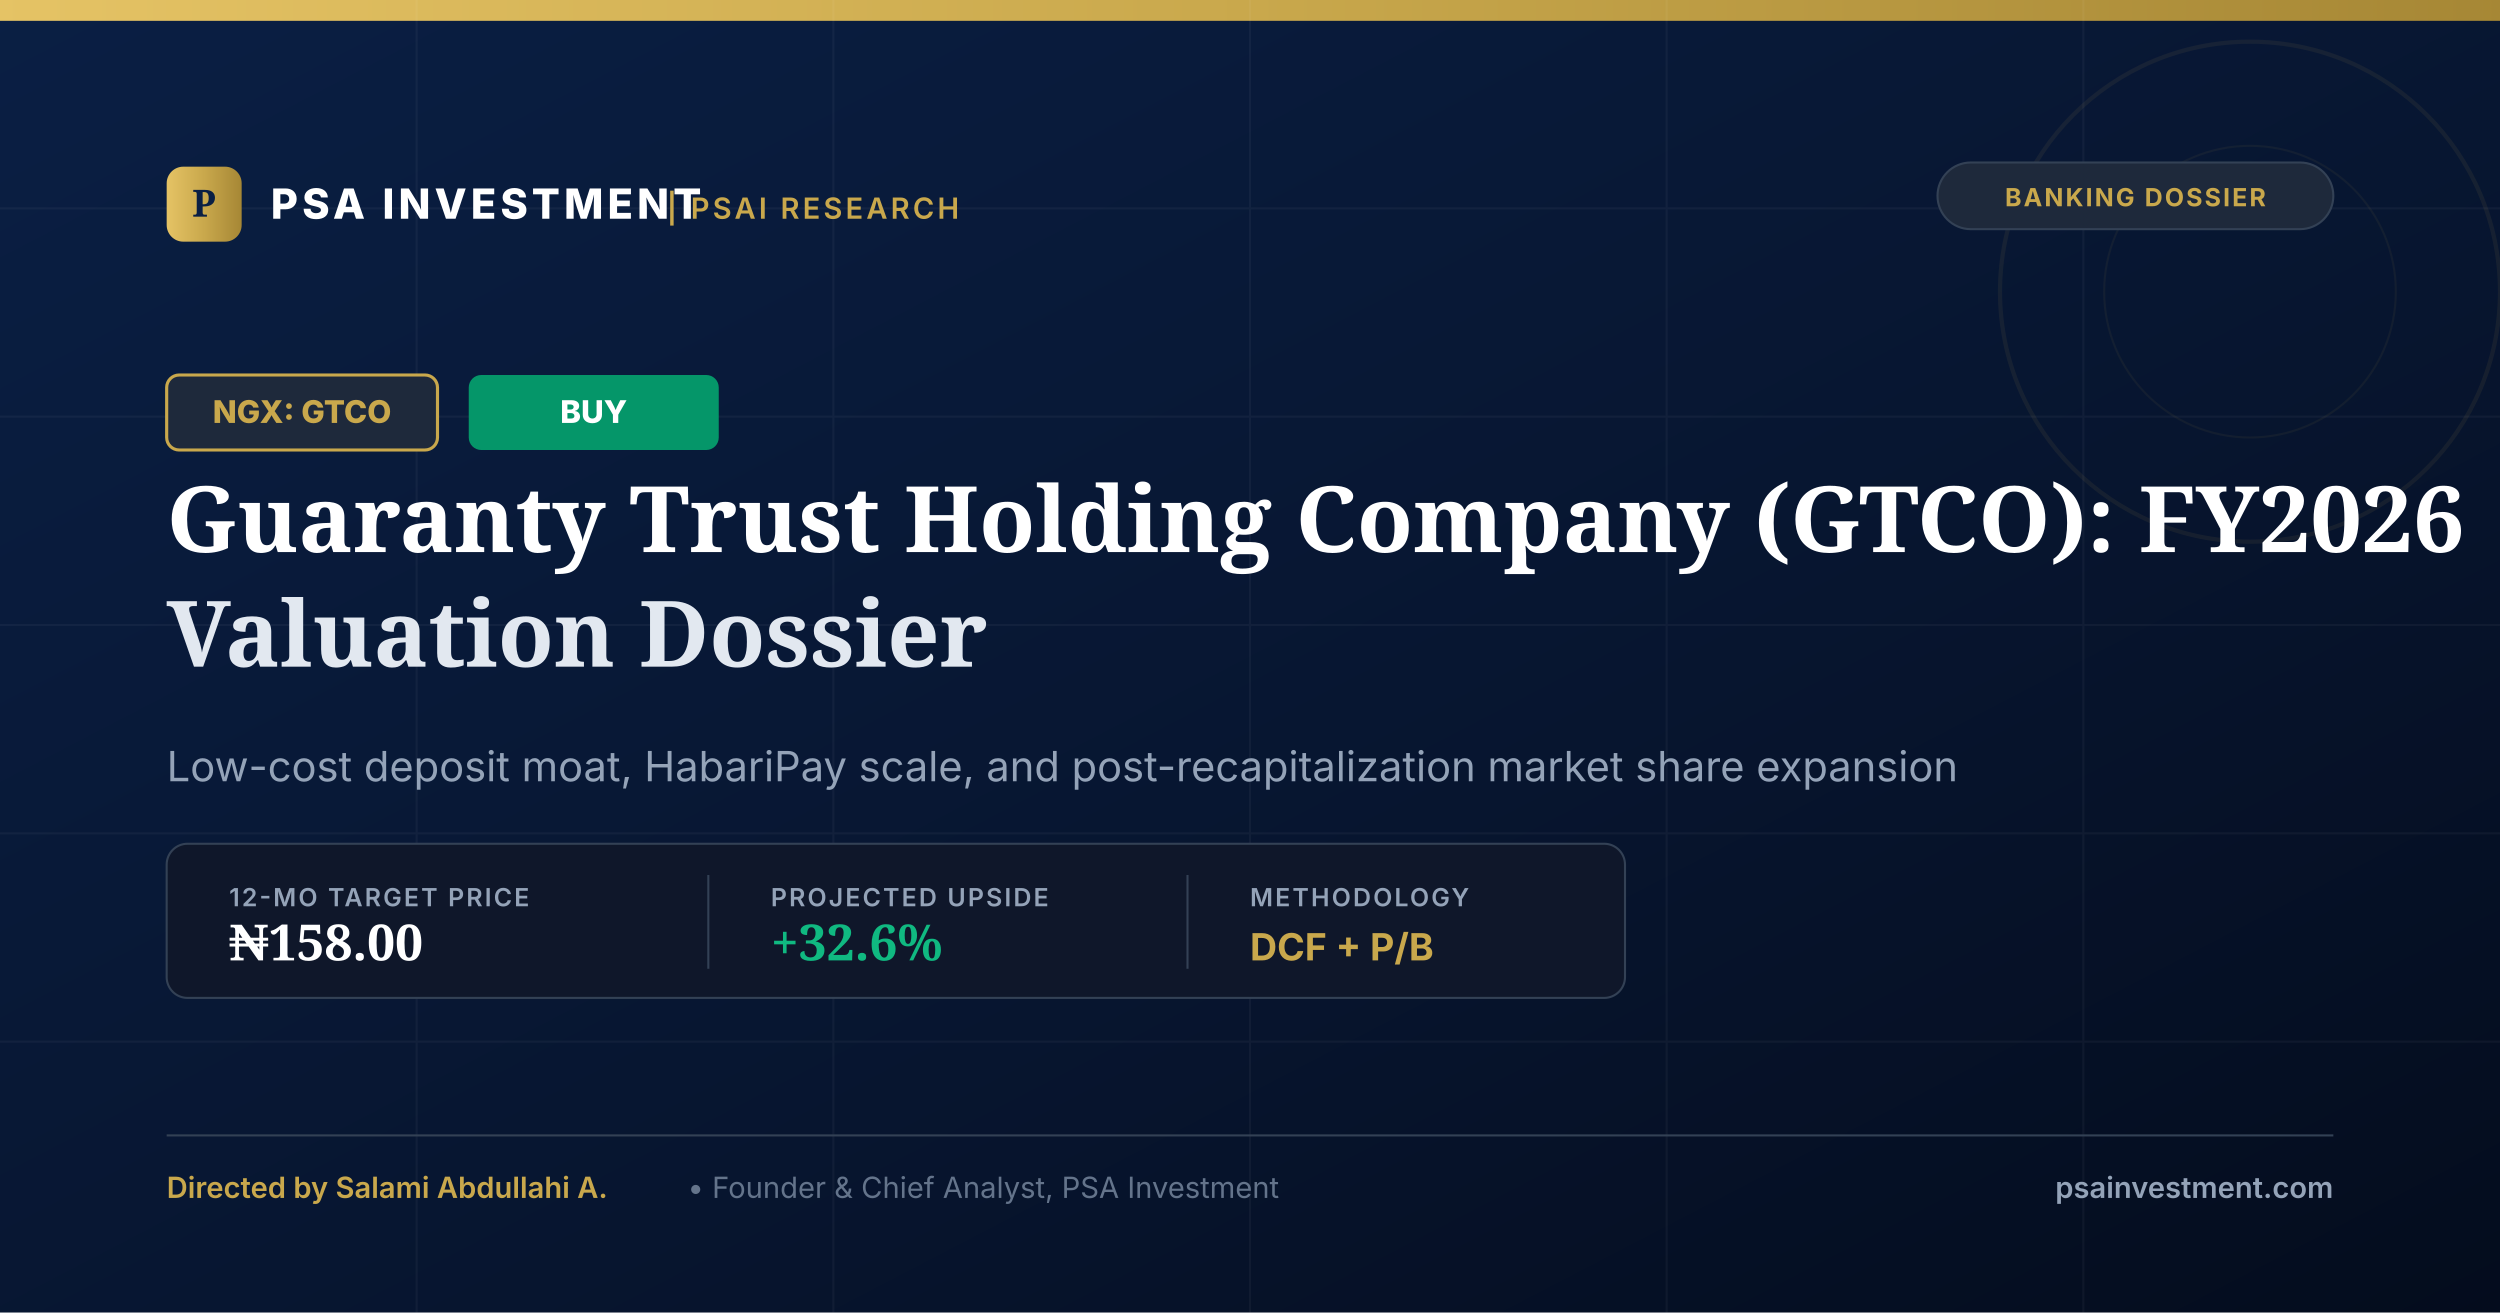
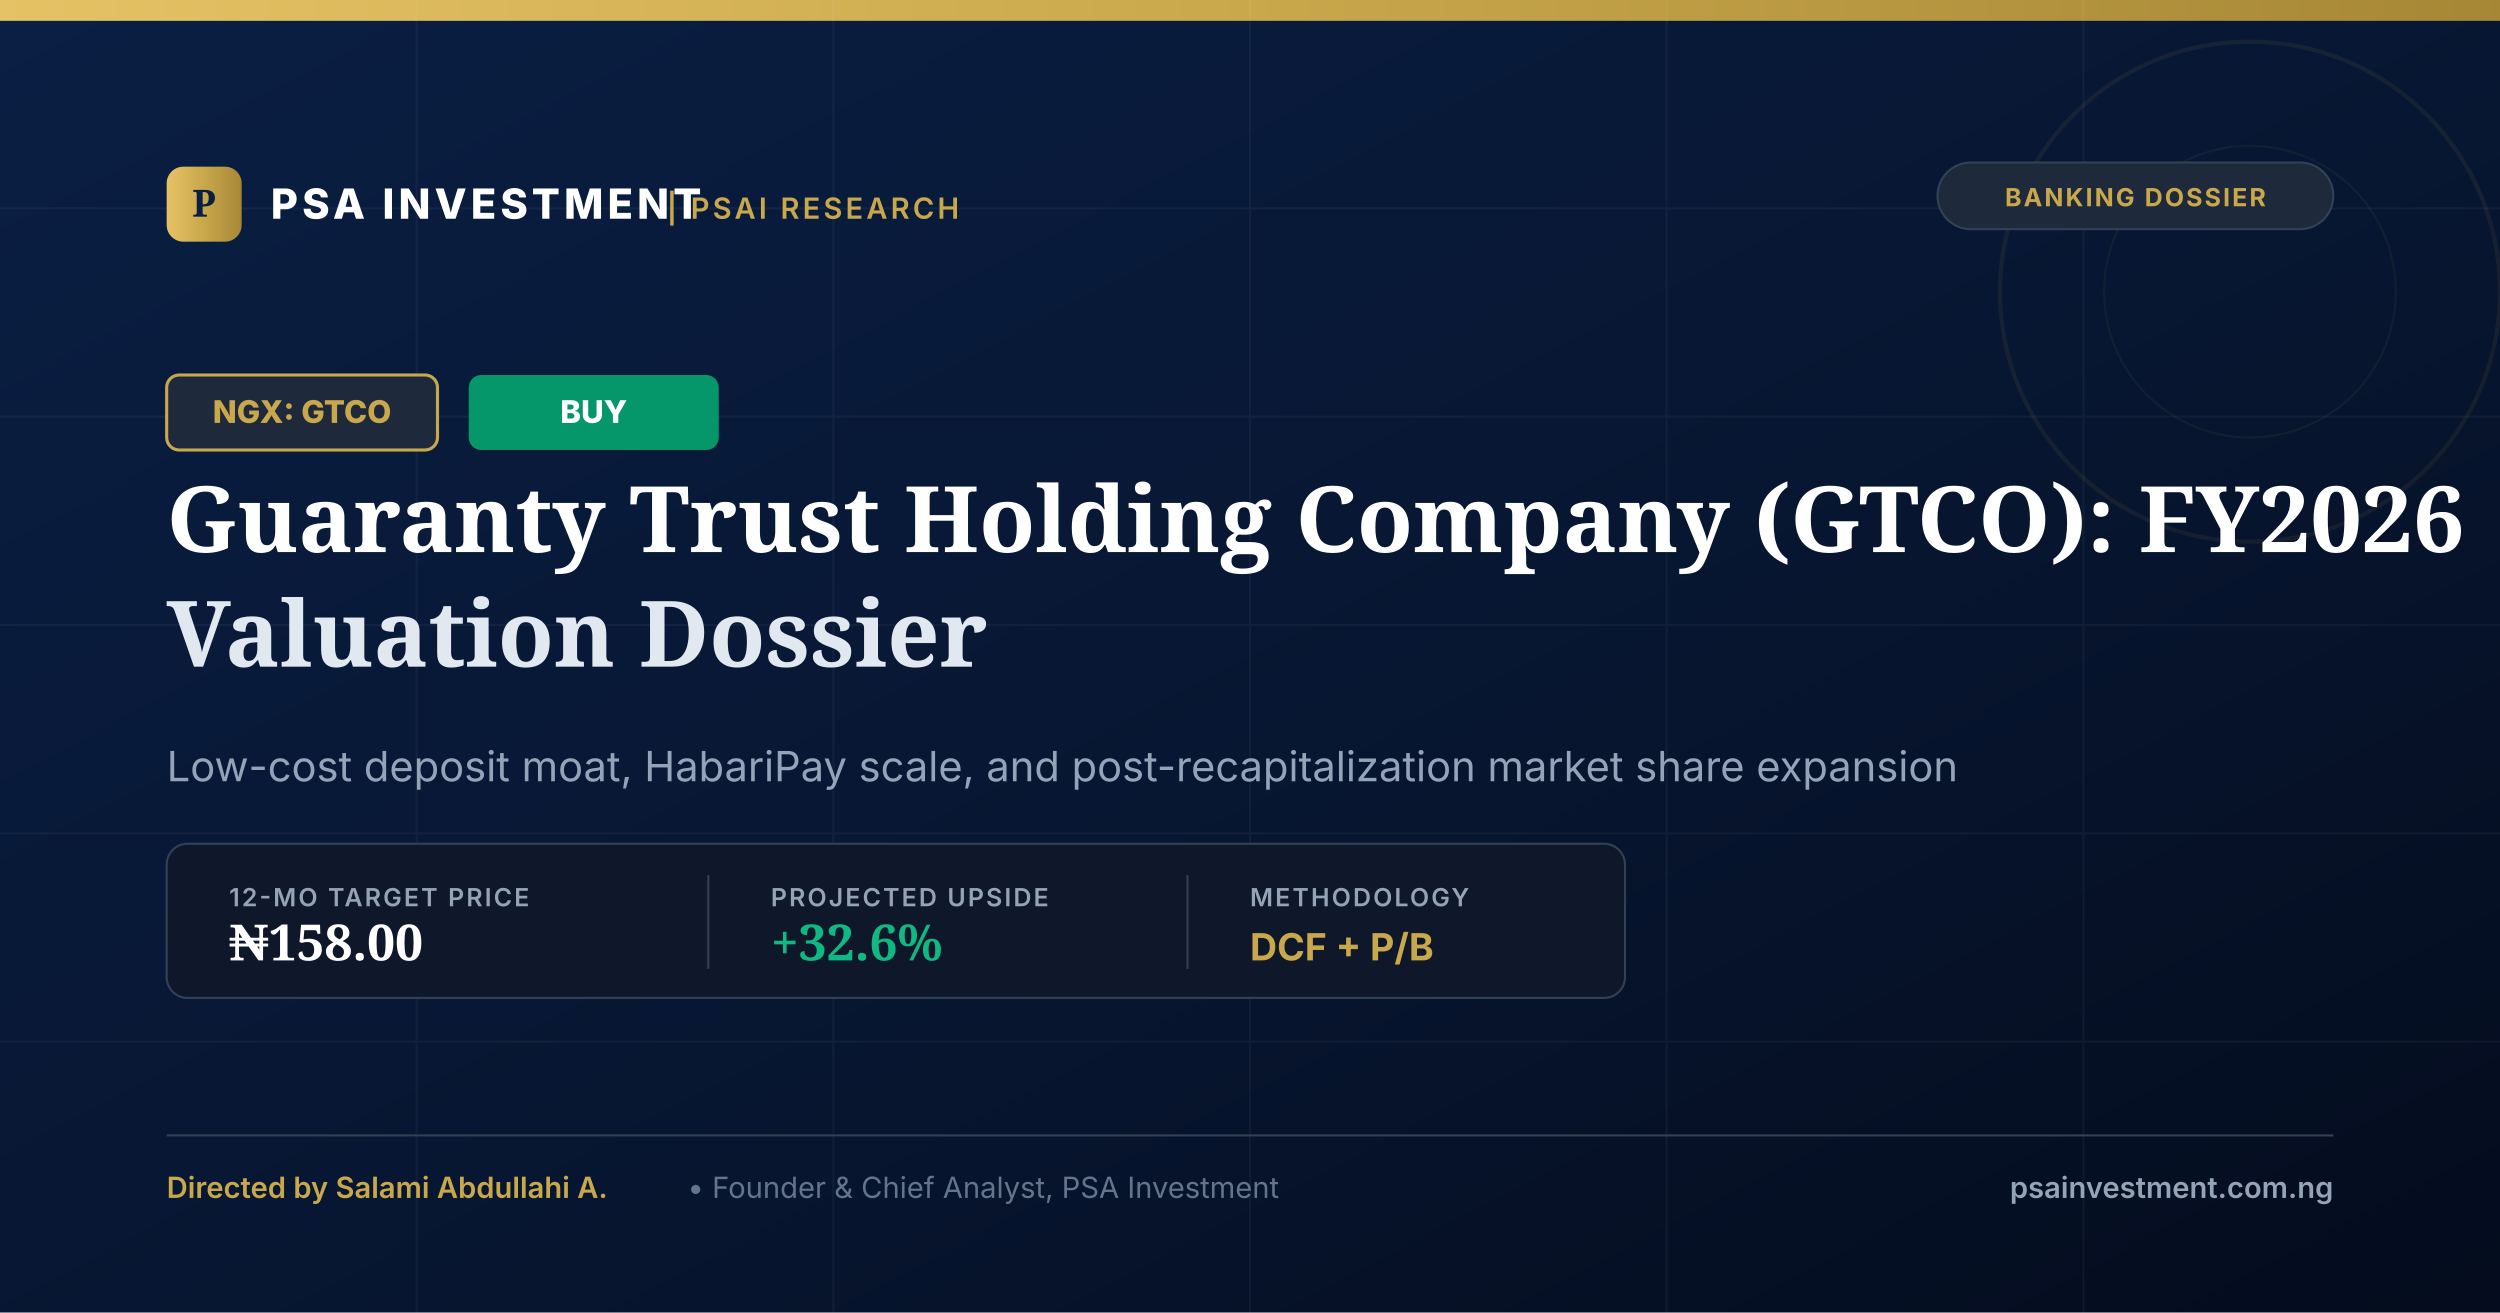
<svg xmlns="http://www.w3.org/2000/svg" width="1200" height="630" viewBox="0 0 1200 630">
  <defs>
    <linearGradient id="bgGrad" x1="0%" y1="0%" x2="100%" y2="100%">
      <stop offset="0%" stop-color="#0A1F44" />
      <stop offset="60%" stop-color="#07152F" />
      <stop offset="100%" stop-color="#040C1D" />
    </linearGradient>
    <linearGradient id="goldGrad" x1="0%" y1="0%" x2="100%" y2="0%">
      <stop offset="0%" stop-color="#E5C365" />
      <stop offset="50%" stop-color="#C9A84C" />
      <stop offset="100%" stop-color="#A68735" />
    </linearGradient>
  </defs>
  <rect width="1200" height="630" fill="url(#bgGrad)" />
  <rect x="0" y="0" width="1200" height="10" fill="url(#goldGrad)" />
  <g opacity="0.04" stroke="#FFFFFF" stroke-width="1">
    <line x1="0" y1="100" x2="1200" y2="100" />
    <line x1="0" y1="200" x2="1200" y2="200" />
    <line x1="0" y1="300" x2="1200" y2="300" />
    <line x1="0" y1="400" x2="1200" y2="400" />
    <line x1="0" y1="500" x2="1200" y2="500" />
    <line x1="200" y1="0" x2="200" y2="630" />
    <line x1="400" y1="0" x2="400" y2="630" />
    <line x1="600" y1="0" x2="600" y2="630" />
    <line x1="800" y1="0" x2="800" y2="630" />
    <line x1="1000" y1="0" x2="1000" y2="630" />
  </g>
  <circle cx="1080" cy="140" r="120" fill="none" stroke="#C9A84C" stroke-width="2" opacity="0.08" />
  <circle cx="1080" cy="140" r="70" fill="none" stroke="#C9A84C" stroke-width="1" opacity="0.06" />
  <g transform="translate(80, 80)">
    <rect x="0" y="0" width="36" height="36" rx="8" fill="url(#goldGrad)" />
    <text x="18" y="24" font-family="'Playfair Display', Georgia, serif" font-size="18" font-weight="bold" fill="#0A1F44" text-anchor="middle">P</text>
    <text x="50" y="25" font-family="'Inter', -apple-system, sans-serif" font-size="20" font-weight="800" fill="#FFFFFF" letter-spacing="2">PSA INVESTMENT</text>
    <text x="240" y="25" font-family="'Inter', -apple-system, sans-serif" font-size="14" font-weight="600" fill="#C9A84C" letter-spacing="1.5">| PSAI RESEARCH</text>
    <rect x="850" y="-2" width="190" height="32" rx="16" fill="#1E293B" stroke="#334155" stroke-width="1" />
    <text x="945" y="19" font-family="'Inter', -apple-system, sans-serif" font-size="12" font-weight="700" fill="#C9A84C" text-anchor="middle" letter-spacing="1">BANKING DOSSIER</text>
  </g>
  <g transform="translate(80, 180)">
    <g transform="translate(0, 0)">
      <rect x="0" y="0" width="130" height="36" rx="6" fill="#1E293B" stroke="#C9A84C" stroke-width="1.5" />
      <text x="65" y="23" font-family="'Inter', -apple-system, sans-serif" font-size="15" font-weight="800" fill="#C9A84C" text-anchor="middle">NGX: GTCO</text>
      <rect x="145" y="0" width="120" height="36" rx="6" fill="#059669" />
      <text x="205" y="23" font-family="'Inter', -apple-system, sans-serif" font-size="15" font-weight="800" fill="#FFFFFF" text-anchor="middle">BUY</text>
    </g>
    <text x="0" y="85" font-family="'Playfair Display', Georgia, serif" font-size="44" font-weight="bold" fill="#FFFFFF">
      Guaranty Trust Holding Company (GTCO): FY2026
    </text>
    <text x="0" y="140" font-family="'Playfair Display', Georgia, serif" font-size="44" font-weight="bold" fill="#E2E8F0">
      Valuation Dossier
    </text>
    <text x="0" y="195" font-family="'Inter', -apple-system, sans-serif" font-size="20" font-weight="400" fill="#94A3B8">
      Low-cost deposit moat, HabariPay scale, and post-recapitalization market share expansion
    </text>
    <g transform="translate(0, 225)">
      <rect x="0" y="0" width="700" height="74" rx="10" fill="#0F172A" stroke="#334155" stroke-width="1" />
      <text x="30" y="30" font-family="'Inter', sans-serif" font-size="12" font-weight="600" fill="#94A3B8" letter-spacing="1">12-MO TARGET PRICE</text>
      <text x="30" y="56" font-family="'Playfair Display', serif" font-size="24" font-weight="bold" fill="#FFFFFF">₦158.00</text>
      <line x1="260" y1="15" x2="260" y2="60" stroke="#334155" stroke-width="1" />
      <text x="290" y="30" font-family="'Inter', sans-serif" font-size="12" font-weight="600" fill="#94A3B8" letter-spacing="1">PROJECTED UPSIDE</text>
      <text x="290" y="56" font-family="'Playfair Display', serif" font-size="24" font-weight="bold" fill="#10B981">+32.6%</text>
      <line x1="490" y1="15" x2="490" y2="60" stroke="#334155" stroke-width="1" />
      <text x="520" y="30" font-family="'Inter', sans-serif" font-size="12" font-weight="600" fill="#94A3B8" letter-spacing="1">METHODOLOGY</text>
      <text x="520" y="56" font-family="'Inter', sans-serif" font-size="18" font-weight="700" fill="#C9A84C">DCF + P/B</text>
    </g>
  </g>
  <g transform="translate(80, 570)">
    <line x1="0" y1="-25" x2="1040" y2="-25" stroke="#334155" stroke-width="1" />
    <text x="0" y="5" font-family="'Inter', sans-serif" font-size="14" font-weight="600" fill="#C9A84C">Directed by Salami Abdullahi A.</text>
    <text x="250" y="5" font-family="'Inter', sans-serif" font-size="14" font-weight="400" fill="#64748B">• Founder &amp; Chief Analyst, PSA Investment</text>
-     <text x="1040" y="5" font-family="'Inter', sans-serif" font-size="14" font-weight="600" fill="#94A3B8" text-anchor="end">psainvestment.com</text>
+     <text x="1040" y="5" font-family="'Inter', sans-serif" font-size="14" font-weight="600" fill="#94A3B8" text-anchor="end">psainvestment.com.ng</text>
  </g>
</svg>
